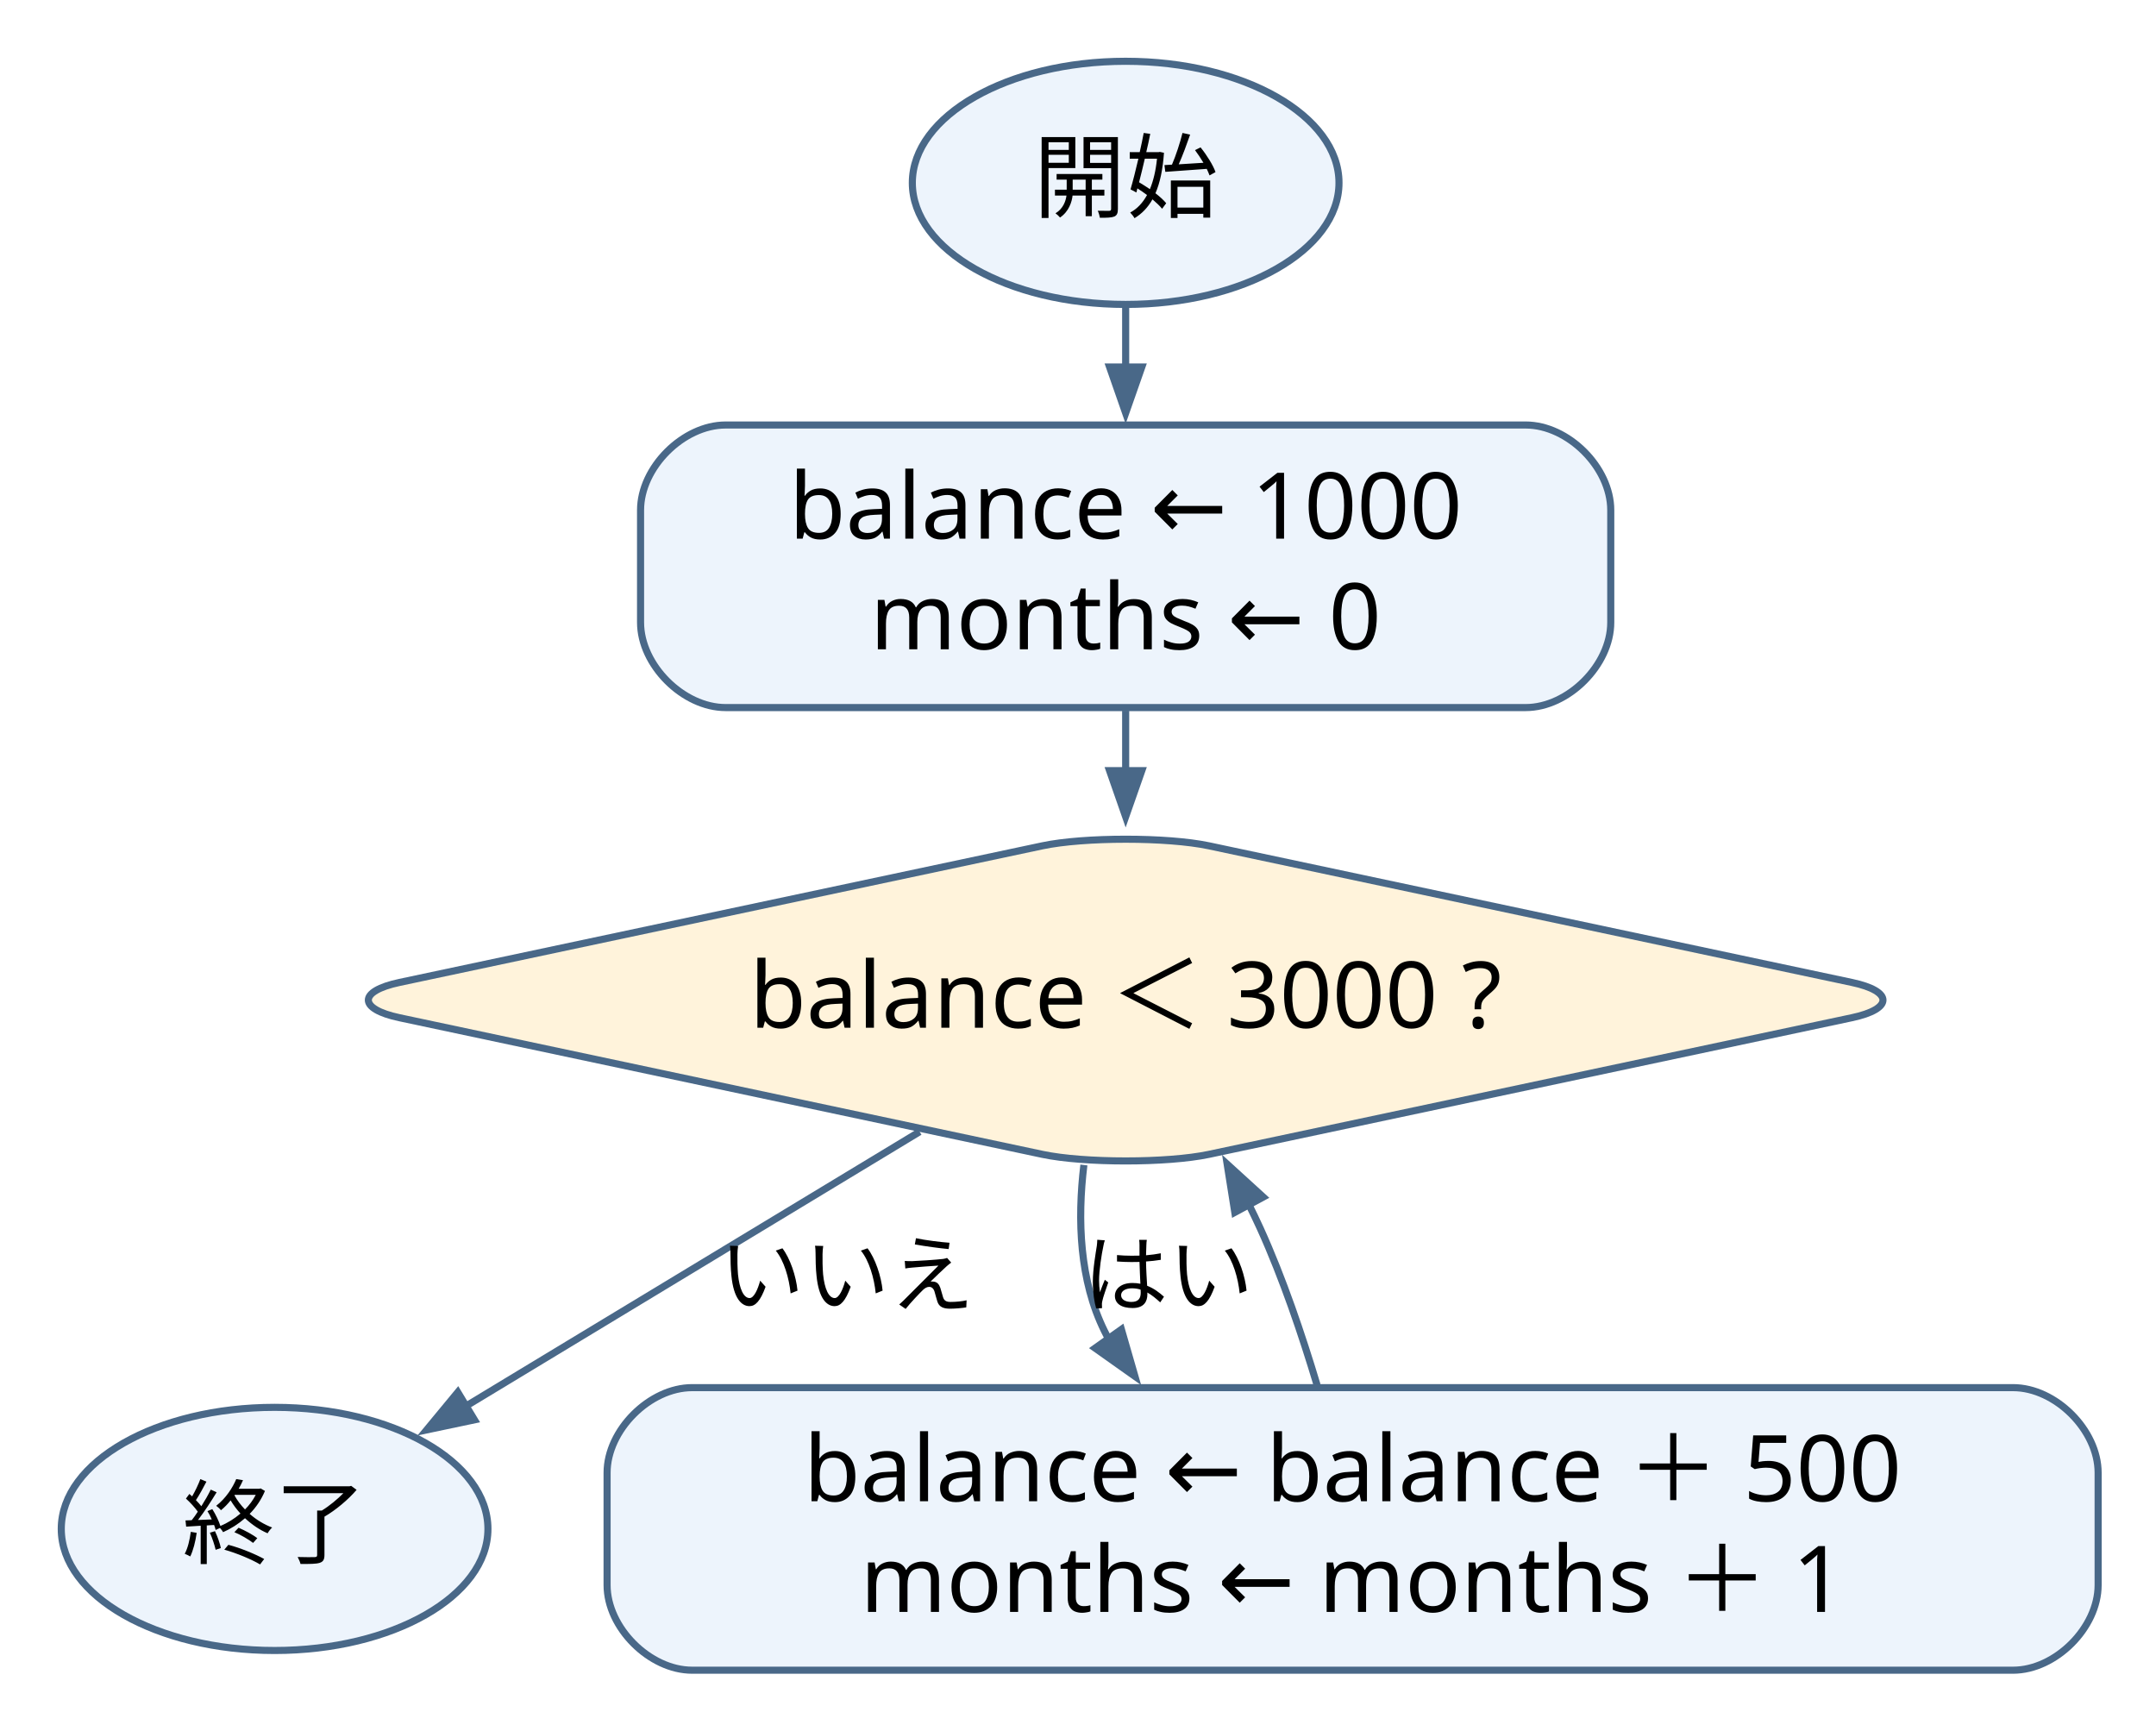
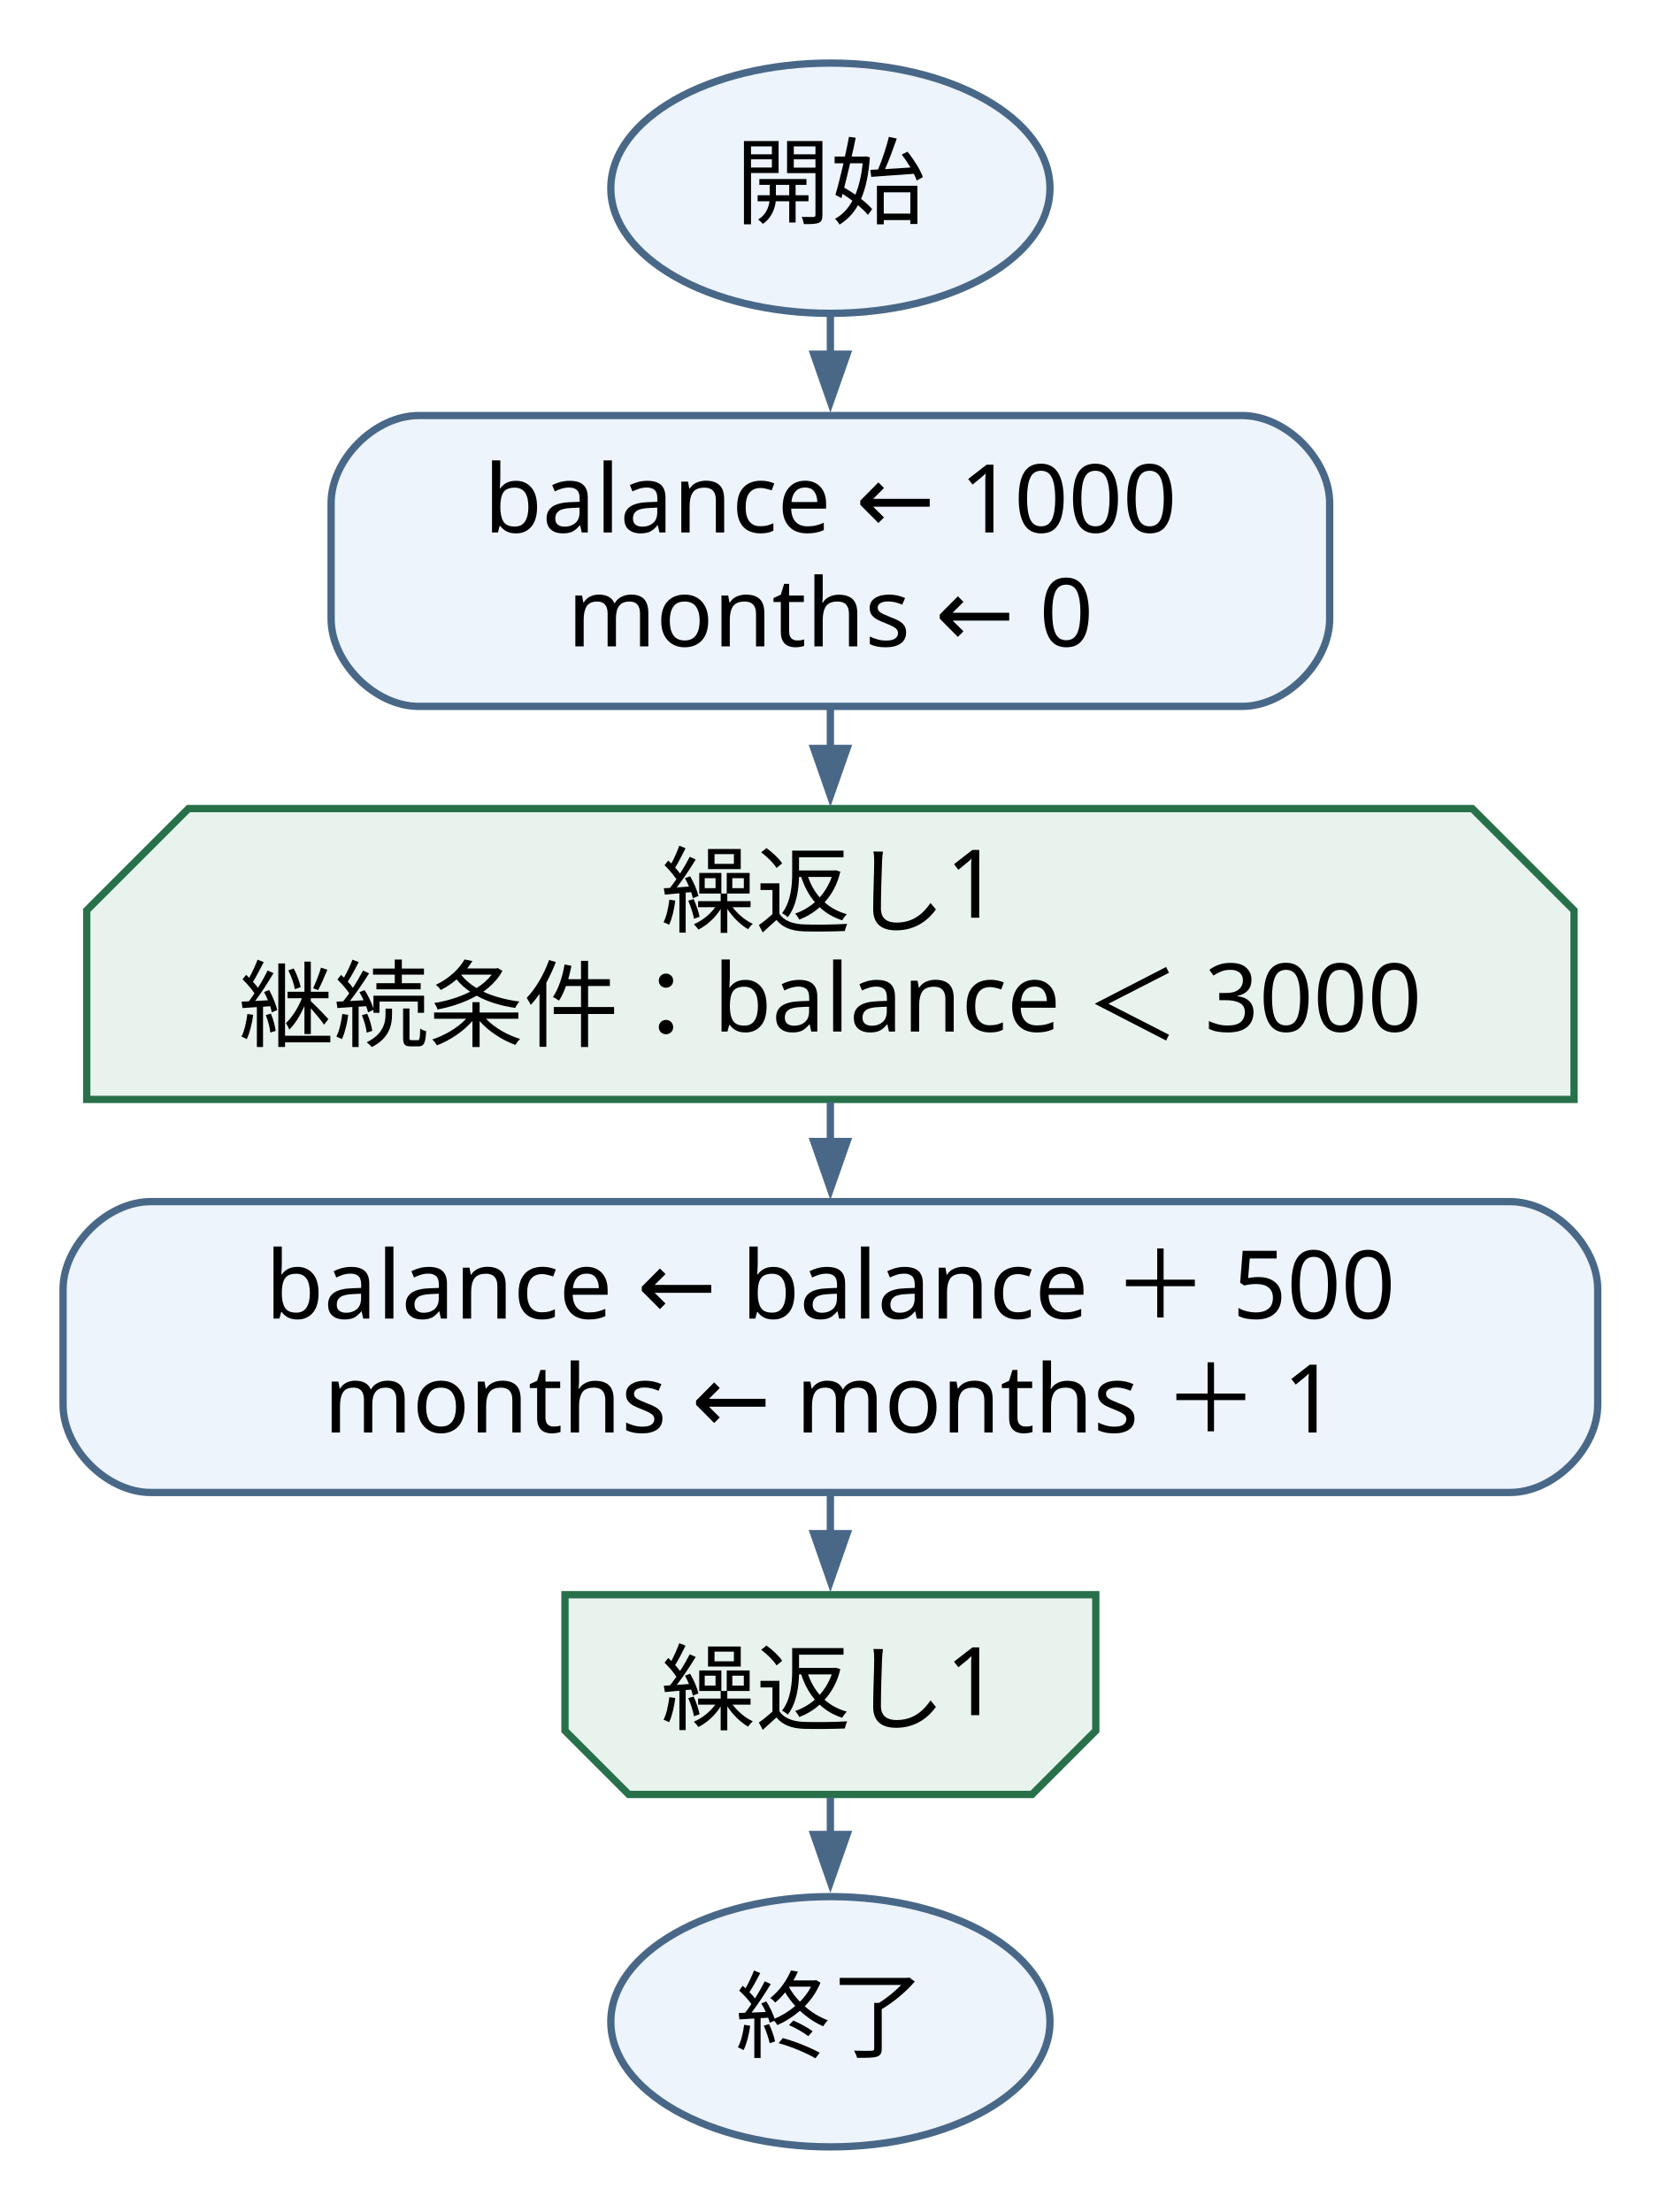
- <svg xmlns="http://www.w3.org/2000/svg" width="304pt" height="244pt" viewBox="0.00 0.00 304.00 244.00">
-   <g id="graph0" class="graph" transform="scale(1 1) rotate(0) translate(8.64 235.48)">
+ <svg xmlns="http://www.w3.org/2000/svg" width="228pt" height="303pt" viewBox="0.00 0.00 228.00 303.00">
+   <g id="graph0" class="graph" transform="scale(1 1) rotate(0) translate(8.64 294.08)">
    <g id="node1" class="node">
-       <ellipse fill="#edf4fc" stroke="#496888" cx="30.08" cy="-19.92" rx="30.08" ry="17.14" />
-       <text xml:space="preserve" text-anchor="middle" x="30.08" y="-16.02" font-family="Meiryo" font-size="13.00">終了</text>
+       <ellipse fill="#edf4fc" stroke="#496888" cx="105.12" cy="-17.14" rx="30.08" ry="17.14" />
+       <text xml:space="preserve" text-anchor="middle" x="105.12" y="-13.24" font-family="Meiryo" font-size="13.00">終了</text>
    </g>
-     <g id="node2" class="node">
-       <path fill="#fff3db" stroke="#496888" d="M138.34,-116.23C138.34,-116.23 47.7,-96.97 47.7,-96.97 41.83,-95.73 41.83,-93.23 47.7,-91.99 47.7,-91.99 138.34,-72.73 138.34,-72.73 144.21,-71.49 155.95,-71.49 161.82,-72.73 161.82,-72.73 252.46,-91.99 252.46,-91.99 258.33,-93.23 258.33,-95.73 252.46,-96.97 252.46,-96.97 161.82,-116.23 161.82,-116.23 155.95,-117.47 144.21,-117.47 138.34,-116.23" />
-       <text xml:space="preserve" text-anchor="middle" x="150.08" y="-90.58" font-family="Meiryo" font-size="13.00">balance ＜ 3000 ?</text>
+     <g id="node2" class="node loopend">
+       <polygon fill="#e8f3ee" stroke="#28704a" points="68.76,-75.64 141.48,-75.64 141.48,-57.01 132.75,-48.28 77.49,-48.28 68.76,-57.01" />
+       <text xml:space="preserve" text-anchor="middle" x="105.12" y="-58.06" font-family="Meiryo" font-size="13.00">繰返し1</text>
+     </g>
+     <g id="edge1" class="edge">
+       <path fill="none" stroke="#496888" d="M105.12,-47.88C105.12,-46.2 105.12,-44.44 105.12,-42.65" />
+       <polygon fill="#496888" stroke="#496888" points="107.4,-42.79 105.12,-36.29 102.85,-42.79 107.4,-42.79" />
+     </g>
+     <g id="node3" class="node">
+       <path fill="#edf4fc" stroke="#496888" d="M198.24,-129.48C198.24,-129.48 12,-129.48 12,-129.48 6,-129.48 0,-123.48 0,-117.48 0,-117.48 0,-101.64 0,-101.64 0,-95.64 6,-89.64 12,-89.64 12,-89.64 198.24,-89.64 198.24,-89.64 204.24,-89.64 210.24,-95.64 210.24,-101.64 210.24,-101.64 210.24,-117.48 210.24,-117.48 210.24,-123.48 204.24,-129.48 198.24,-129.48" />
+       <text xml:space="preserve" text-anchor="middle" x="105.12" y="-113.46" font-family="Meiryo" font-size="13.00">balance ← balance ＋ 500</text>
+       <text xml:space="preserve" text-anchor="middle" x="105.12" y="-97.86" font-family="Meiryo" font-size="13.00">months ← months ＋ 1</text>
+     </g>
+     <g id="edge2" class="edge">
+       <path fill="none" stroke="#496888" d="M105.12,-89.22C105.12,-87.41 105.12,-85.56 105.12,-83.74" />
+       <polygon fill="#496888" stroke="#496888" points="107.4,-84 105.12,-77.5 102.85,-84 107.4,-84" />
+     </g>
+     <g id="node4" class="node loopstart">
+       <polygon fill="#e8f3ee" stroke="#28704a" points="3.24,-143.48 3.24,-169.38 17.18,-183.32 193.06,-183.32 207.00,-169.38 207.00,-143.48" />
+       <text xml:space="preserve" text-anchor="middle" x="105.12" y="-167.3" font-family="Meiryo" font-size="13.00">繰返し1</text>
+       <text xml:space="preserve" text-anchor="middle" x="105.12" y="-151.7" font-family="Meiryo" font-size="13.00">継続条件：balance ＜ 3000</text>
    </g>
    <g id="edge3" class="edge">
-       <path fill="none" stroke="#496888" d="M121.03,-75.92C101.51,-64.11 75.97,-48.67 56.92,-37.15" />
-       <polygon fill="#496888" stroke="#496888" points="58.26,-35.3 51.52,-33.88 55.91,-39.19 58.26,-35.3" />
-       <text xml:space="preserve" text-anchor="middle" x="110.76" y="-51.44" font-family="Meiryo" font-size="12.00">いいえ</text>
+       <path fill="none" stroke="#496888" d="M105.12,-143.1C105.12,-141.32 105.12,-139.5 105.12,-137.67" />
+       <polygon fill="#496888" stroke="#496888" points="107.4,-137.72 105.12,-131.22 102.85,-137.72 107.4,-137.72" />
    </g>
-     <g id="node3" class="node">
-       <path fill="#edf4fc" stroke="#496888" d="M275.2,-39.84C275.2,-39.84 88.96,-39.84 88.96,-39.84 82.96,-39.84 76.96,-33.84 76.96,-27.84 76.96,-27.84 76.96,-12 76.96,-12 76.96,-6 82.96,0 88.96,0 88.96,0 275.2,0 275.2,0 281.2,0 287.2,-6 287.2,-12 287.2,-12 287.2,-27.84 287.2,-27.84 287.2,-33.84 281.2,-39.84 275.2,-39.84" />
-       <text xml:space="preserve" text-anchor="middle" x="182.08" y="-23.82" font-family="Meiryo" font-size="13.00">balance ← balance ＋ 500</text>
-       <text xml:space="preserve" text-anchor="middle" x="182.08" y="-8.22" font-family="Meiryo" font-size="13.00">months ← months ＋ 1</text>
-     </g>
-     <g id="edge2" class="edge">
-       <path fill="none" stroke="#496888" d="M144.19,-71.23C143.26,-63.49 143.57,-54.96 147.08,-47.84 147.29,-47.41 147.51,-46.99 147.75,-46.57" />
-       <polygon fill="#496888" stroke="#496888" points="149.48,-48.05 151.39,-41.43 145.77,-45.41 149.48,-48.05" />
-       <text xml:space="preserve" text-anchor="middle" x="156.08" y="-51.44" font-family="Meiryo" font-size="12.00">はい</text>
-     </g>
-     <g id="edge1" class="edge">
-       <path fill="none" stroke="#496888" d="M177.07,-40.2C174.95,-47.27 172.25,-55.25 169.08,-62.24 168.54,-63.43 167.96,-64.64 167.36,-65.84" />
-       <polygon fill="#496888" stroke="#496888" points="165.47,-64.55 164.39,-71.35 169.48,-66.71 165.47,-64.55" />
-     </g>
-     <g id="node4" class="node">
-       <path fill="#edf4fc" stroke="#496888" d="M206.48,-175.56C206.48,-175.56 93.68,-175.56 93.68,-175.56 87.68,-175.56 81.68,-169.56 81.68,-163.56 81.68,-163.56 81.68,-147.72 81.68,-147.72 81.68,-141.72 87.68,-135.72 93.68,-135.72 93.68,-135.72 206.48,-135.72 206.48,-135.72 212.48,-135.72 218.48,-141.72 218.48,-147.72 218.48,-147.72 218.48,-163.56 218.48,-163.56 218.48,-169.56 212.48,-175.56 206.48,-175.56" />
-       <text xml:space="preserve" text-anchor="middle" x="150.08" y="-159.54" font-family="Meiryo" font-size="13.00">balance ← 1000</text>
-       <text xml:space="preserve" text-anchor="middle" x="150.08" y="-143.94" font-family="Meiryo" font-size="13.00">months ← 0</text>
+     <g id="node5" class="node">
+       <path fill="#edf4fc" stroke="#496888" d="M161.52,-237.16C161.52,-237.16 48.72,-237.16 48.72,-237.16 42.72,-237.16 36.72,-231.16 36.72,-225.16 36.72,-225.16 36.72,-209.32 36.72,-209.32 36.72,-203.32 42.72,-197.32 48.72,-197.32 48.72,-197.32 161.52,-197.32 161.52,-197.32 167.52,-197.32 173.52,-203.32 173.52,-209.32 173.52,-209.32 173.52,-225.16 173.52,-225.16 173.52,-231.16 167.52,-237.16 161.52,-237.16" />
+       <text xml:space="preserve" text-anchor="middle" x="105.12" y="-221.14" font-family="Meiryo" font-size="13.00">balance ← 1000</text>
+       <text xml:space="preserve" text-anchor="middle" x="105.12" y="-205.54" font-family="Meiryo" font-size="13.00">months ← 0</text>
    </g>
    <g id="edge4" class="edge">
-       <path fill="none" stroke="#496888" d="M150.08,-135.27C150.08,-132.48 150.08,-129.54 150.08,-126.59" />
-       <polygon fill="#496888" stroke="#496888" points="152.36,-126.83 150.08,-120.33 147.81,-126.83 152.36,-126.83" />
+       <path fill="none" stroke="#496888" d="M105.12,-196.94C105.12,-195.16 105.12,-193.34 105.12,-191.51" />
+       <polygon fill="#496888" stroke="#496888" points="107.4,-191.56 105.12,-185.06 102.85,-191.56 107.4,-191.56" />
    </g>
-     <g id="node5" class="node">
-       <ellipse fill="#edf4fc" stroke="#496888" cx="150.08" cy="-209.7" rx="30.08" ry="17.14" />
-       <text xml:space="preserve" text-anchor="middle" x="150.08" y="-205.8" font-family="Meiryo" font-size="13.00">開始</text>
+     <g id="node6" class="node">
+       <ellipse fill="#edf4fc" stroke="#496888" cx="105.12" cy="-268.3" rx="30.08" ry="17.14" />
+       <text xml:space="preserve" text-anchor="middle" x="105.12" y="-264.4" font-family="Meiryo" font-size="13.00">開始</text>
    </g>
    <g id="edge5" class="edge">
-       <path fill="none" stroke="#496888" d="M150.08,-192.23C150.08,-189.44 150.08,-186.49 150.08,-183.52" />
-       <polygon fill="#496888" stroke="#496888" points="152.36,-183.74 150.08,-177.24 147.81,-183.74 152.36,-183.74" />
+       <path fill="none" stroke="#496888" d="M105.12,-250.69C105.12,-248.97 105.12,-247.2 105.12,-245.41" />
+       <polygon fill="#496888" stroke="#496888" points="107.4,-245.56 105.12,-239.06 102.85,-245.56 107.4,-245.56" />
    </g>
  </g>
</svg>
